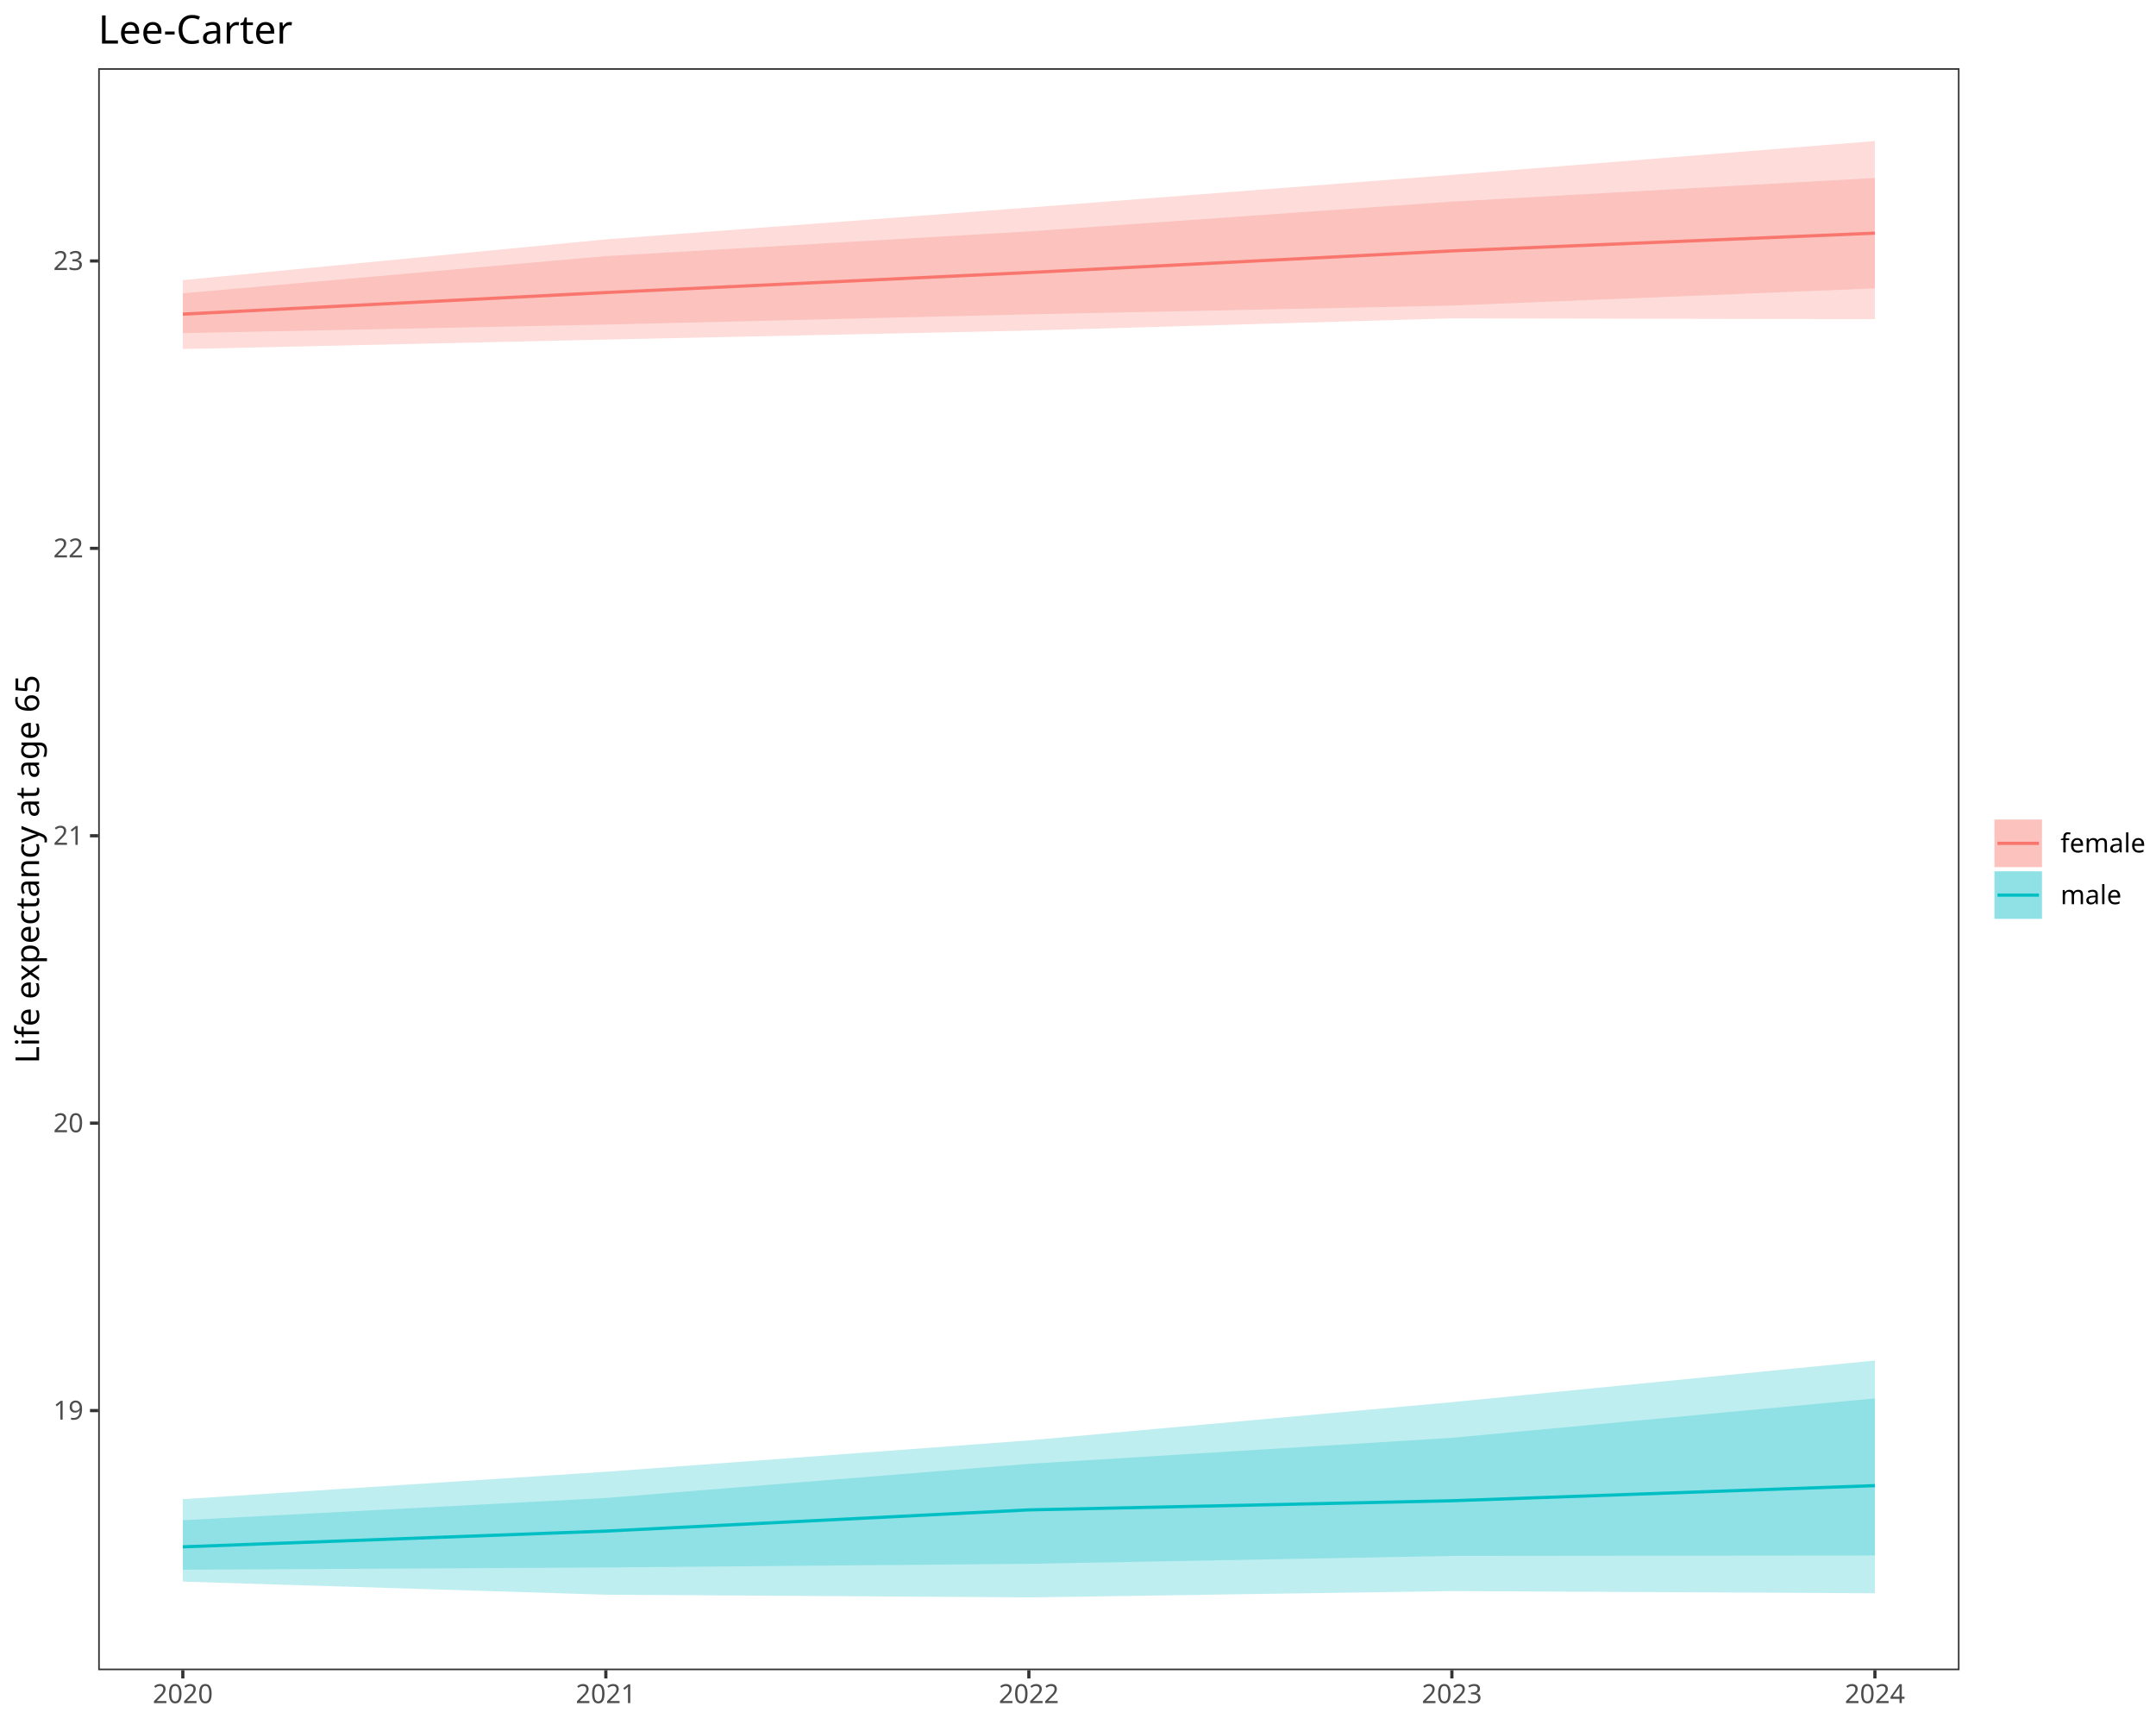
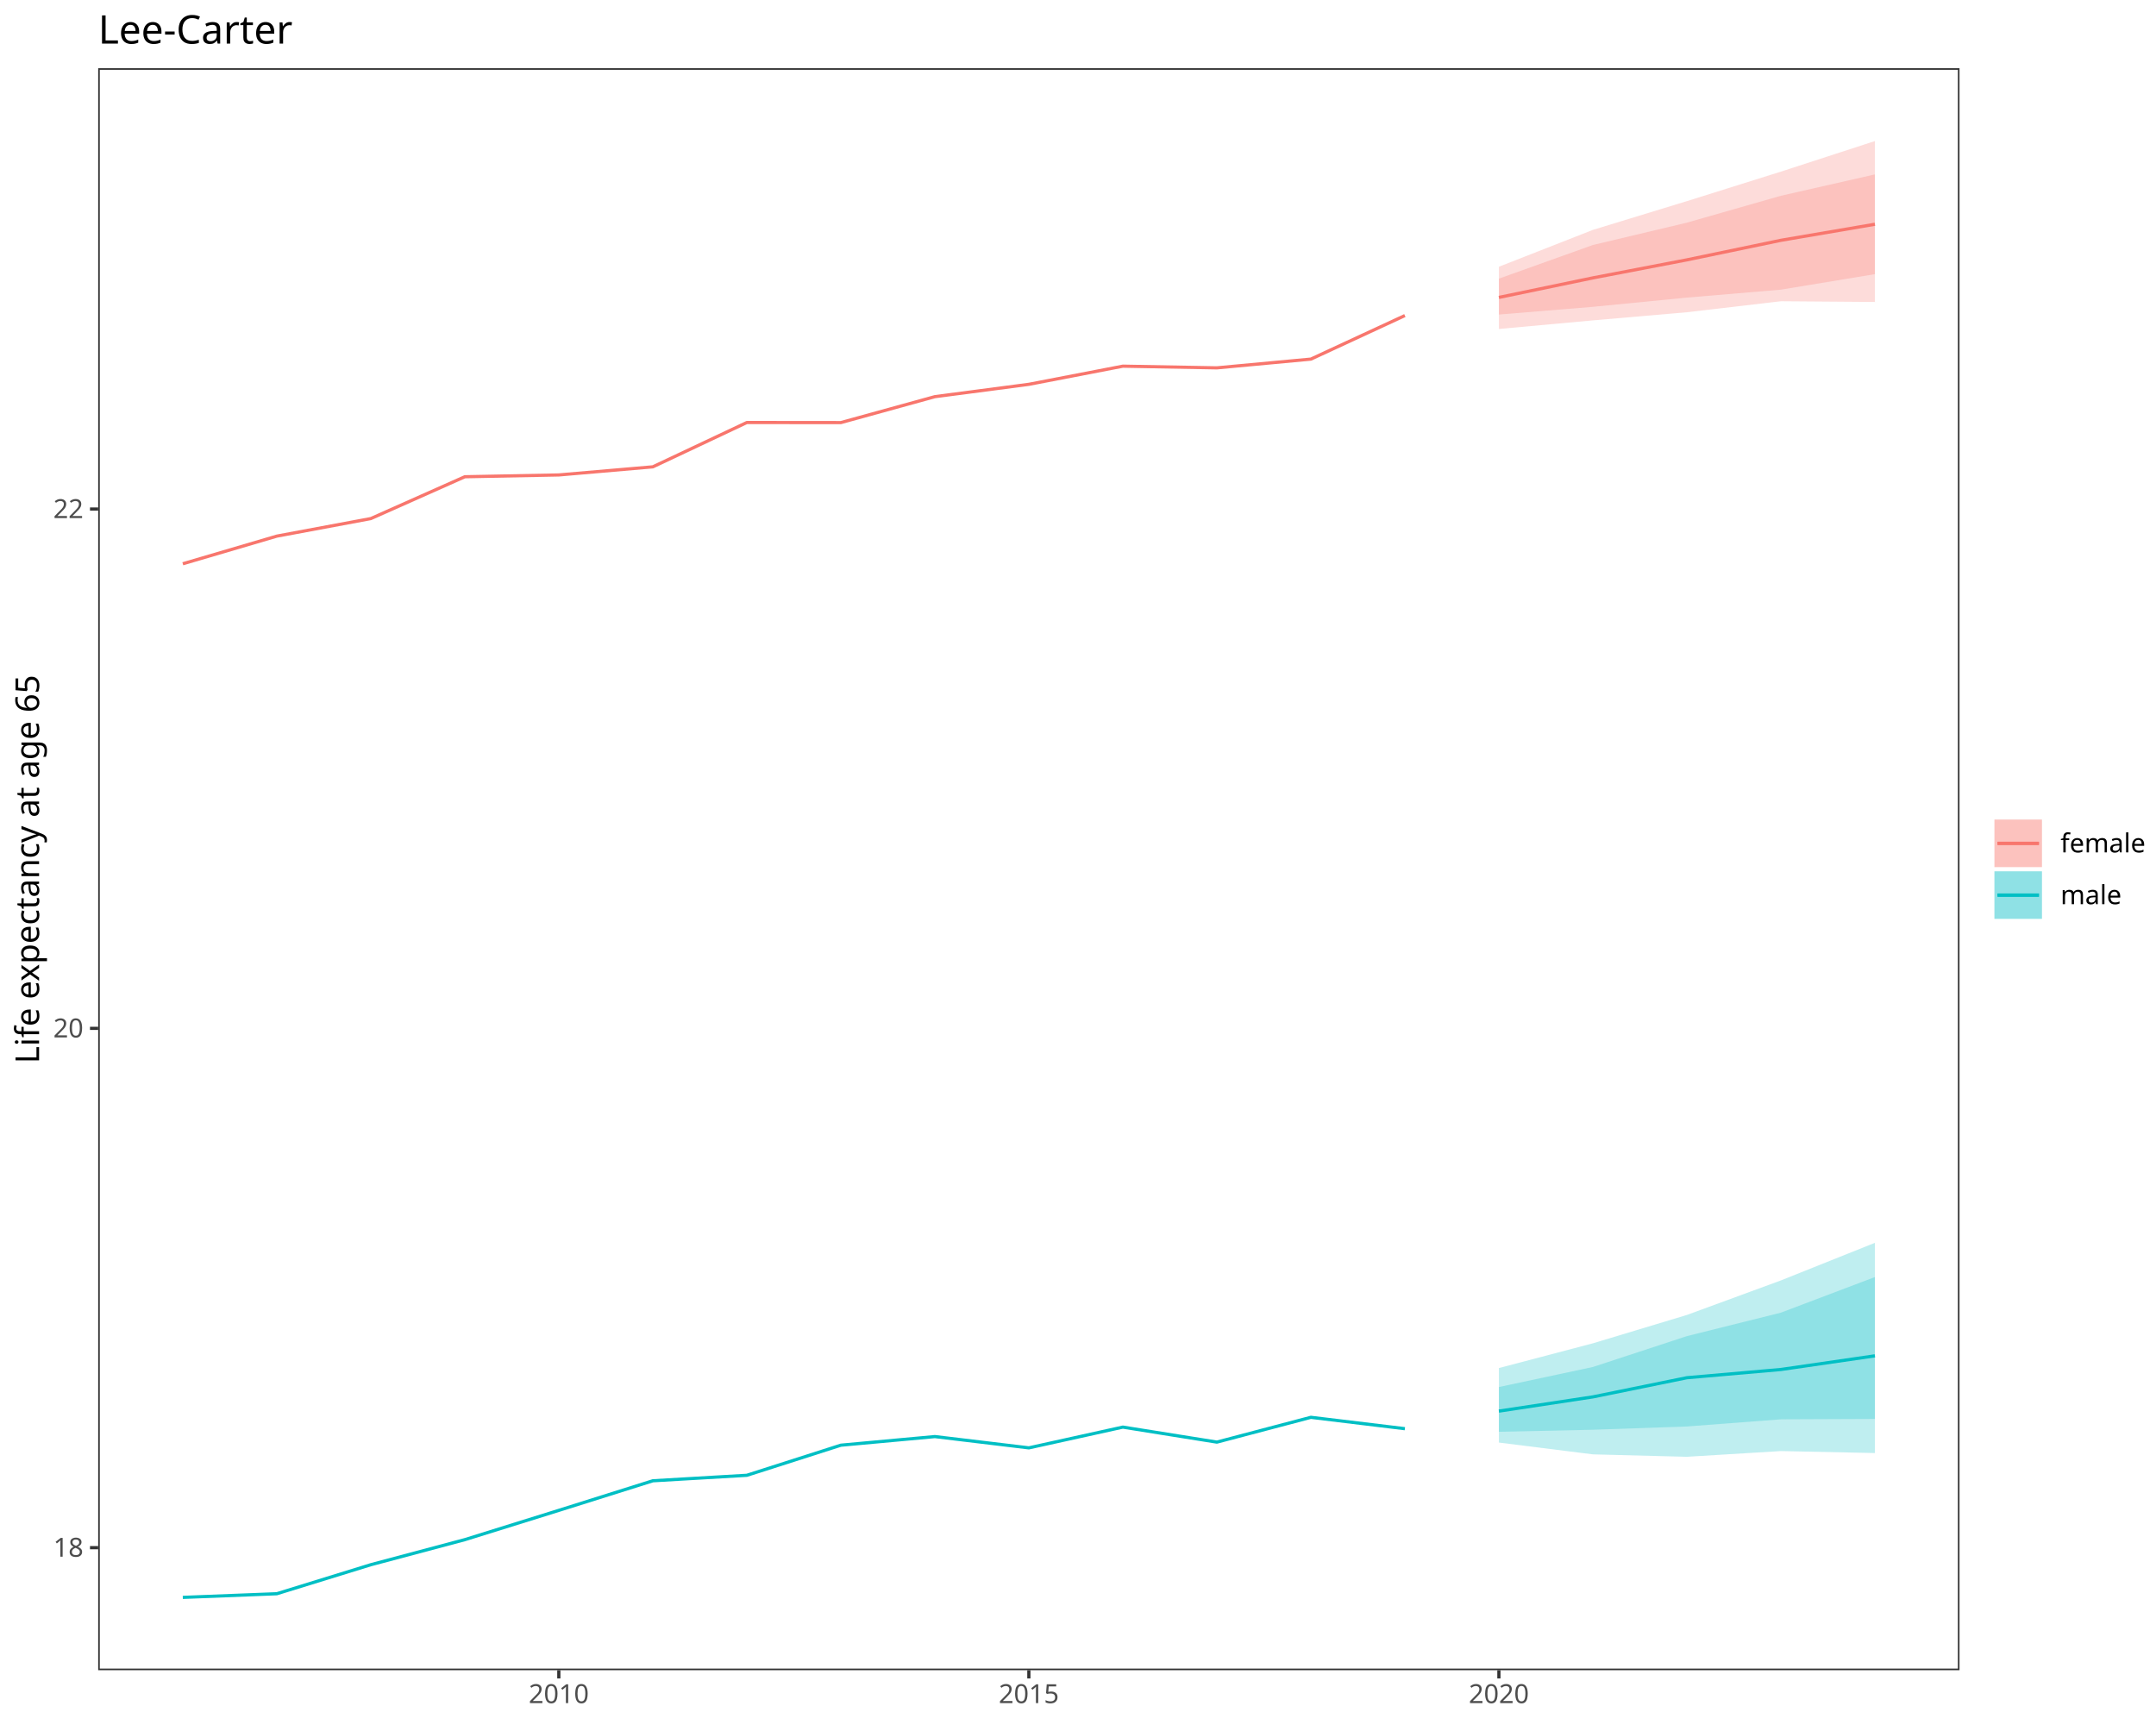
<svg xmlns="http://www.w3.org/2000/svg" class="svglite" data-engine-version="2.0" width="720.00pt" height="576.00pt" viewBox="0 0 720.00 576.00">
  <defs>
    <style type="text/css">
    .svglite line, .svglite polyline, .svglite polygon, .svglite path, .svglite rect, .svglite circle {
      fill: none;
      stroke: #000000;
      stroke-linecap: round;
      stroke-linejoin: round;
      stroke-miterlimit: 10.00;
    }
  </style>
  </defs>
  <rect width="100%" height="100%" style="stroke: none; fill: #FFFFFF;" />
  <defs>
    <clipPath id="cpMC4wMHw3MjAuMDB8MC4wMHw1NzYuMDA=">
      <rect x="0.00" y="0.00" width="720.00" height="576.00" />
    </clipPath>
  </defs>
  <g clip-path="url(#cpMC4wMHw3MjAuMDB8MC4wMHw1NzYuMDA=)">
    <rect x="0.00" y="0.00" width="720.00" height="576.00" style="stroke-width: 1.07; stroke: #FFFFFF; fill: #FFFFFF;" />
  </g>
  <defs>
    <clipPath id="cpMzIuNzl8NjU0LjM5fDIyLjc4fDU1Ny43MQ==">
      <rect x="32.79" y="22.78" width="621.59" height="534.92" />
    </clipPath>
  </defs>
  <g clip-path="url(#cpMzIuNzl8NjU0LjM5fDIyLjc4fDU1Ny43MQ==)">
    <rect x="32.79" y="22.78" width="621.59" height="534.92" style="stroke-width: 1.07; stroke: none; fill: #FFFFFF;" />
-     <polygon points="61.05,93.55 202.32,79.93 343.59,69.31 484.86,58.40 626.13,47.10 626.13,106.57 484.86,106.30 343.59,110.37 202.32,113.38 61.05,116.55 " style="stroke-width: 0.00; stroke: none; stroke-linecap: butt; fill: #F8766D; fill-opacity: 0.25;" />
-     <polyline points="61.05,93.55 202.32,79.93 343.59,69.31 484.86,58.40 626.13,47.10 " style="stroke-width: 1.07; stroke: none; stroke-linecap: butt;" />
-     <polyline points="626.13,106.57 484.86,106.30 343.59,110.37 202.32,113.38 61.05,116.55 " style="stroke-width: 1.07; stroke: none; stroke-linecap: butt;" />
-     <polygon points="61.05,500.59 202.32,491.45 343.59,480.96 484.86,468.20 626.13,454.30 626.13,532.01 484.86,531.28 343.59,533.39 202.32,532.49 61.05,528.12 " style="stroke-width: 0.00; stroke: none; stroke-linecap: butt; fill: #00BFC4; fill-opacity: 0.25;" />
-     <polyline points="61.05,500.59 202.32,491.45 343.59,480.96 484.86,468.20 626.13,454.30 " style="stroke-width: 1.07; stroke: none; stroke-linecap: butt;" />
-     <polyline points="626.13,532.01 484.86,531.28 343.59,533.39 202.32,532.49 61.05,528.12 " style="stroke-width: 1.07; stroke: none; stroke-linecap: butt;" />
-     <polygon points="61.05,97.94 202.32,85.52 343.59,77.27 484.86,67.32 626.13,59.43 626.13,96.29 484.86,102.03 343.59,104.95 202.32,108.37 61.05,111.22 " style="stroke-width: 0.00; stroke: none; stroke-linecap: butt; fill: #F8766D; fill-opacity: 0.25;" />
-     <polyline points="61.05,97.94 202.32,85.52 343.59,77.27 484.86,67.32 626.13,59.43 " style="stroke-width: 1.07; stroke: none; stroke-linecap: butt;" />
-     <polyline points="626.13,96.29 484.86,102.03 343.59,104.95 202.32,108.37 61.05,111.22 " style="stroke-width: 1.07; stroke: none; stroke-linecap: butt;" />
-     <polygon points="61.05,507.61 202.32,500.19 343.59,488.79 484.86,480.11 626.13,466.95 626.13,519.40 484.86,519.54 343.59,522.18 202.32,523.39 61.05,524.15 " style="stroke-width: 0.00; stroke: none; stroke-linecap: butt; fill: #00BFC4; fill-opacity: 0.25;" />
-     <polyline points="61.05,507.61 202.32,500.19 343.59,488.79 484.86,480.11 626.13,466.95 " style="stroke-width: 1.07; stroke: none; stroke-linecap: butt;" />
-     <polyline points="626.13,519.40 484.86,519.54 343.59,522.18 202.32,523.39 61.05,524.15 " style="stroke-width: 1.07; stroke: none; stroke-linecap: butt;" />
-     <polyline points="61.05,104.89 202.32,97.68 343.59,91.00 484.86,83.78 626.13,77.85 " style="stroke-width: 1.07; stroke: #F8766D; stroke-linecap: butt;" />
-     <polyline points="61.05,516.51 202.32,511.25 343.59,504.17 484.86,501.12 626.13,496.07 " style="stroke-width: 1.07; stroke: #00BFC4; stroke-linecap: butt;" />
+     <polygon points="500.56,89.07 531.95,76.76 563.34,67.16 594.74,57.31 626.13,47.10 626.13,100.83 594.74,100.59 563.34,104.26 531.95,106.98 500.56,109.85 " style="stroke-width: 0.00; stroke: none; stroke-linecap: butt; fill: #F8766D; fill-opacity: 0.25;" />
+     <polyline points="500.56,89.07 531.95,76.76 563.34,67.16 594.74,57.31 626.13,47.10 " style="stroke-width: 1.07; stroke: none; stroke-linecap: butt;" />
+     <polyline points="626.13,100.83 594.74,100.59 563.34,104.26 531.95,106.98 500.56,109.85 " style="stroke-width: 1.07; stroke: none; stroke-linecap: butt;" />
+     <polygon points="500.56,456.81 531.95,448.55 563.34,439.08 594.74,427.55 626.13,414.99 626.13,485.19 594.74,484.53 563.34,486.44 531.95,485.63 500.56,481.69 " style="stroke-width: 0.00; stroke: none; stroke-linecap: butt; fill: #00BFC4; fill-opacity: 0.25;" />
+     <polyline points="500.56,456.81 531.95,448.55 563.34,439.08 594.74,427.55 626.13,414.99 " style="stroke-width: 1.07; stroke: none; stroke-linecap: butt;" />
+     <polyline points="626.13,485.19 594.74,484.53 563.34,486.44 531.95,485.63 500.56,481.69 " style="stroke-width: 1.07; stroke: none; stroke-linecap: butt;" />
+     <polygon points="500.56,93.04 531.95,81.81 563.34,74.35 594.74,65.37 626.13,58.24 626.13,91.54 594.74,96.72 563.34,99.37 531.95,102.45 500.56,105.03 " style="stroke-width: 0.00; stroke: none; stroke-linecap: butt; fill: #F8766D; fill-opacity: 0.25;" />
+     <polyline points="500.56,93.04 531.95,81.81 563.34,74.35 594.74,65.37 626.13,58.24 " style="stroke-width: 1.07; stroke: none; stroke-linecap: butt;" />
+     <polyline points="626.13,91.54 594.74,96.72 563.34,99.37 531.95,102.45 500.56,105.03 " style="stroke-width: 1.07; stroke: none; stroke-linecap: butt;" />
+     <polygon points="500.56,463.15 531.95,456.45 563.34,446.15 594.74,438.31 626.13,426.42 626.13,473.80 594.74,473.93 563.34,476.32 531.95,477.41 500.56,478.09 " style="stroke-width: 0.00; stroke: none; stroke-linecap: butt; fill: #00BFC4; fill-opacity: 0.25;" />
+     <polyline points="500.56,463.15 531.95,456.45 563.34,446.15 594.74,438.31 626.13,426.42 " style="stroke-width: 1.07; stroke: none; stroke-linecap: butt;" />
+     <polyline points="626.13,473.80 594.74,473.93 563.34,476.32 531.95,477.41 500.56,478.09 " style="stroke-width: 1.07; stroke: none; stroke-linecap: butt;" />
+     <polyline points="500.56,99.31 531.95,92.79 563.34,86.77 594.74,80.24 626.13,74.88 " style="stroke-width: 1.07; stroke: #F8766D; stroke-linecap: butt;" />
+     <polyline points="500.56,471.19 531.95,466.44 563.34,460.04 594.74,457.29 626.13,452.73 " style="stroke-width: 1.07; stroke: #00BFC4; stroke-linecap: butt;" />
+     <polyline points="61.05,188.25 92.44,179.02 123.83,173.16 155.23,159.19 186.62,158.59 218.02,155.88 249.41,141.08 280.80,141.11 312.20,132.45 343.59,128.33 374.98,122.27 406.38,122.83 437.77,119.91 469.16,105.37 " style="stroke-width: 1.07; stroke: #F8766D; stroke-linecap: butt;" />
+     <polyline points="61.05,533.39 92.44,532.17 123.83,522.48 155.23,514.11 186.62,504.33 218.02,494.45 249.41,492.62 280.80,482.57 312.20,479.69 343.59,483.46 374.98,476.53 406.38,481.54 437.77,473.26 469.16,477.06 " style="stroke-width: 1.07; stroke: #00BFC4; stroke-linecap: butt;" />
    <rect x="32.79" y="22.78" width="621.59" height="534.92" style="stroke-width: 1.07; stroke: #333333;" />
  </g>
  <g clip-path="url(#cpMC4wMHw3MjAuMDB8MC4wMHw1NzYuMDA=)">
-     <text x="27.86" y="474.03" text-anchor="end" style="font-size: 8.80px; fill: #4D4D4D; font-family: sans;" textLength="9.79px" lengthAdjust="spacingAndGlyphs">19</text>
-     <text x="27.86" y="378.07" text-anchor="end" style="font-size: 8.80px; fill: #4D4D4D; font-family: sans;" textLength="9.79px" lengthAdjust="spacingAndGlyphs">20</text>
-     <text x="27.86" y="282.10" text-anchor="end" style="font-size: 8.80px; fill: #4D4D4D; font-family: sans;" textLength="9.79px" lengthAdjust="spacingAndGlyphs">21</text>
-     <text x="27.86" y="186.13" text-anchor="end" style="font-size: 8.80px; fill: #4D4D4D; font-family: sans;" textLength="9.79px" lengthAdjust="spacingAndGlyphs">22</text>
-     <text x="27.86" y="90.16" text-anchor="end" style="font-size: 8.80px; fill: #4D4D4D; font-family: sans;" textLength="9.79px" lengthAdjust="spacingAndGlyphs">23</text>
-     <polyline points="30.05,471.01 32.79,471.01 " style="stroke-width: 1.07; stroke: #333333; stroke-linecap: butt;" />
-     <polyline points="30.05,375.04 32.79,375.04 " style="stroke-width: 1.07; stroke: #333333; stroke-linecap: butt;" />
-     <polyline points="30.05,279.07 32.79,279.07 " style="stroke-width: 1.07; stroke: #333333; stroke-linecap: butt;" />
-     <polyline points="30.05,183.10 32.79,183.10 " style="stroke-width: 1.07; stroke: #333333; stroke-linecap: butt;" />
-     <polyline points="30.05,87.14 32.79,87.14 " style="stroke-width: 1.07; stroke: #333333; stroke-linecap: butt;" />
-     <polyline points="61.05,560.45 61.05,557.71 " style="stroke-width: 1.07; stroke: #333333; stroke-linecap: butt;" />
-     <polyline points="202.32,560.45 202.32,557.71 " style="stroke-width: 1.07; stroke: #333333; stroke-linecap: butt;" />
+     <text x="27.86" y="519.81" text-anchor="end" style="font-size: 8.80px; fill: #4D4D4D; font-family: sans;" textLength="9.79px" lengthAdjust="spacingAndGlyphs">18</text>
+     <text x="27.86" y="346.41" text-anchor="end" style="font-size: 8.80px; fill: #4D4D4D; font-family: sans;" textLength="9.79px" lengthAdjust="spacingAndGlyphs">20</text>
+     <text x="27.86" y="173.00" text-anchor="end" style="font-size: 8.80px; fill: #4D4D4D; font-family: sans;" textLength="9.79px" lengthAdjust="spacingAndGlyphs">22</text>
+     <polyline points="30.05,516.78 32.79,516.78 " style="stroke-width: 1.07; stroke: #333333; stroke-linecap: butt;" />
+     <polyline points="30.05,343.38 32.79,343.38 " style="stroke-width: 1.07; stroke: #333333; stroke-linecap: butt;" />
+     <polyline points="30.05,169.97 32.79,169.97 " style="stroke-width: 1.07; stroke: #333333; stroke-linecap: butt;" />
+     <polyline points="186.62,560.45 186.62,557.71 " style="stroke-width: 1.07; stroke: #333333; stroke-linecap: butt;" />
    <polyline points="343.59,560.45 343.59,557.71 " style="stroke-width: 1.07; stroke: #333333; stroke-linecap: butt;" />
-     <polyline points="484.86,560.45 484.86,557.71 " style="stroke-width: 1.07; stroke: #333333; stroke-linecap: butt;" />
-     <polyline points="626.13,560.45 626.13,557.71 " style="stroke-width: 1.07; stroke: #333333; stroke-linecap: butt;" />
-     <text x="61.05" y="568.69" text-anchor="middle" style="font-size: 8.80px; fill: #4D4D4D; font-family: sans;" textLength="19.58px" lengthAdjust="spacingAndGlyphs">2020</text>
-     <text x="202.32" y="568.69" text-anchor="middle" style="font-size: 8.80px; fill: #4D4D4D; font-family: sans;" textLength="19.58px" lengthAdjust="spacingAndGlyphs">2021</text>
-     <text x="343.59" y="568.69" text-anchor="middle" style="font-size: 8.80px; fill: #4D4D4D; font-family: sans;" textLength="19.58px" lengthAdjust="spacingAndGlyphs">2022</text>
-     <text x="484.86" y="568.69" text-anchor="middle" style="font-size: 8.80px; fill: #4D4D4D; font-family: sans;" textLength="19.58px" lengthAdjust="spacingAndGlyphs">2023</text>
-     <text x="626.13" y="568.69" text-anchor="middle" style="font-size: 8.80px; fill: #4D4D4D; font-family: sans;" textLength="19.58px" lengthAdjust="spacingAndGlyphs">2024</text>
+     <polyline points="500.56,560.45 500.56,557.71 " style="stroke-width: 1.07; stroke: #333333; stroke-linecap: butt;" />
+     <text x="186.62" y="568.69" text-anchor="middle" style="font-size: 8.80px; fill: #4D4D4D; font-family: sans;" textLength="19.58px" lengthAdjust="spacingAndGlyphs">2010</text>
+     <text x="343.59" y="568.69" text-anchor="middle" style="font-size: 8.80px; fill: #4D4D4D; font-family: sans;" textLength="19.58px" lengthAdjust="spacingAndGlyphs">2015</text>
+     <text x="500.56" y="568.69" text-anchor="middle" style="font-size: 8.80px; fill: #4D4D4D; font-family: sans;" textLength="19.58px" lengthAdjust="spacingAndGlyphs">2020</text>
    <text transform="translate(13.05,290.24) rotate(-90)" text-anchor="middle" style="font-size: 11.00px; font-family: sans;" textLength="125.39px" lengthAdjust="spacingAndGlyphs">Life expectancy at age 65</text>
    <rect x="665.35" y="272.96" width="49.18" height="34.56" style="stroke-width: 1.07; stroke: none; fill: #FFFFFF;" />
    <rect x="665.35" y="272.96" width="17.28" height="17.28" style="stroke-width: 1.07; stroke: none; fill: #FFFFFF;" />
    <rect x="666.05" y="273.67" width="15.86" height="15.86" style="stroke-width: 1.07; stroke: none; stroke-linecap: butt; fill: #F8766D; fill-opacity: 0.25;" />
    <rect x="666.05" y="273.67" width="15.86" height="15.86" style="stroke-width: 1.07; stroke: none; stroke-linecap: butt; fill: #F8766D; fill-opacity: 0.25;" />
    <line x1="667.07" y1="281.60" x2="680.90" y2="281.60" style="stroke-width: 1.07; stroke: #F8766D; stroke-linecap: butt;" />
+     <line x1="667.07" y1="281.60" x2="680.90" y2="281.60" style="stroke-width: 1.07; stroke: #F8766D; stroke-linecap: butt;" />
    <rect x="665.35" y="290.24" width="17.28" height="17.28" style="stroke-width: 1.07; stroke: none; fill: #FFFFFF;" />
    <rect x="666.05" y="290.95" width="15.86" height="15.86" style="stroke-width: 1.07; stroke: none; stroke-linecap: butt; fill: #00BFC4; fill-opacity: 0.25;" />
    <rect x="666.05" y="290.95" width="15.86" height="15.86" style="stroke-width: 1.07; stroke: none; stroke-linecap: butt; fill: #00BFC4; fill-opacity: 0.25;" />
+     <line x1="667.07" y1="298.88" x2="680.90" y2="298.88" style="stroke-width: 1.07; stroke: #00BFC4; stroke-linecap: butt;" />
    <line x1="667.07" y1="298.88" x2="680.90" y2="298.88" style="stroke-width: 1.07; stroke: #00BFC4; stroke-linecap: butt;" />
    <text x="688.10" y="284.63" style="font-size: 8.80px; font-family: sans;" textLength="26.42px" lengthAdjust="spacingAndGlyphs">female</text>
    <text x="688.10" y="301.91" style="font-size: 8.80px; font-family: sans;" textLength="19.08px" lengthAdjust="spacingAndGlyphs">male</text>
    <text x="32.79" y="14.56" style="font-size: 13.20px; font-family: sans;" textLength="63.10px" lengthAdjust="spacingAndGlyphs">Lee-Carter</text>
  </g>
</svg>
